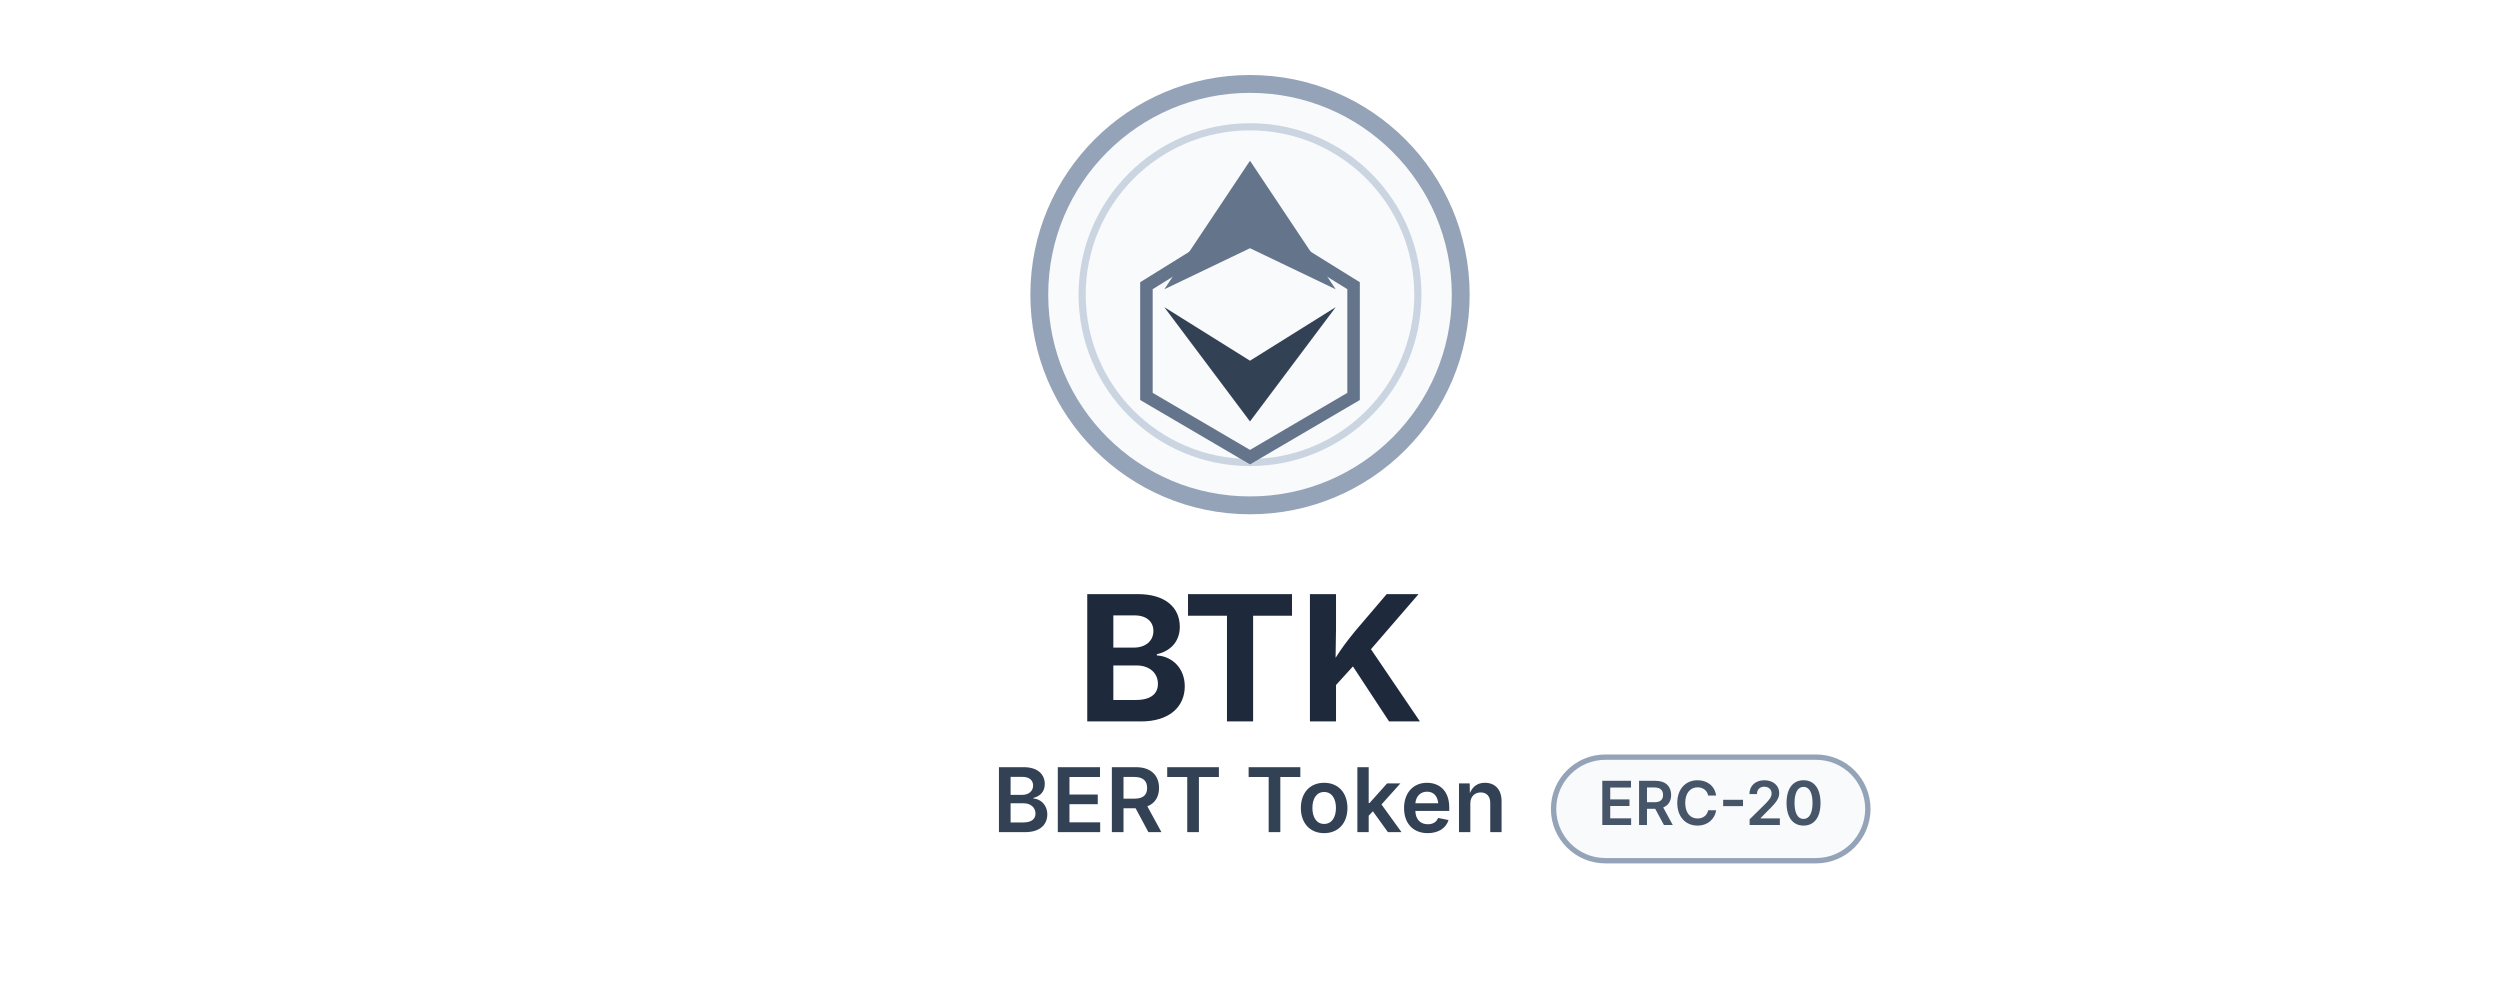
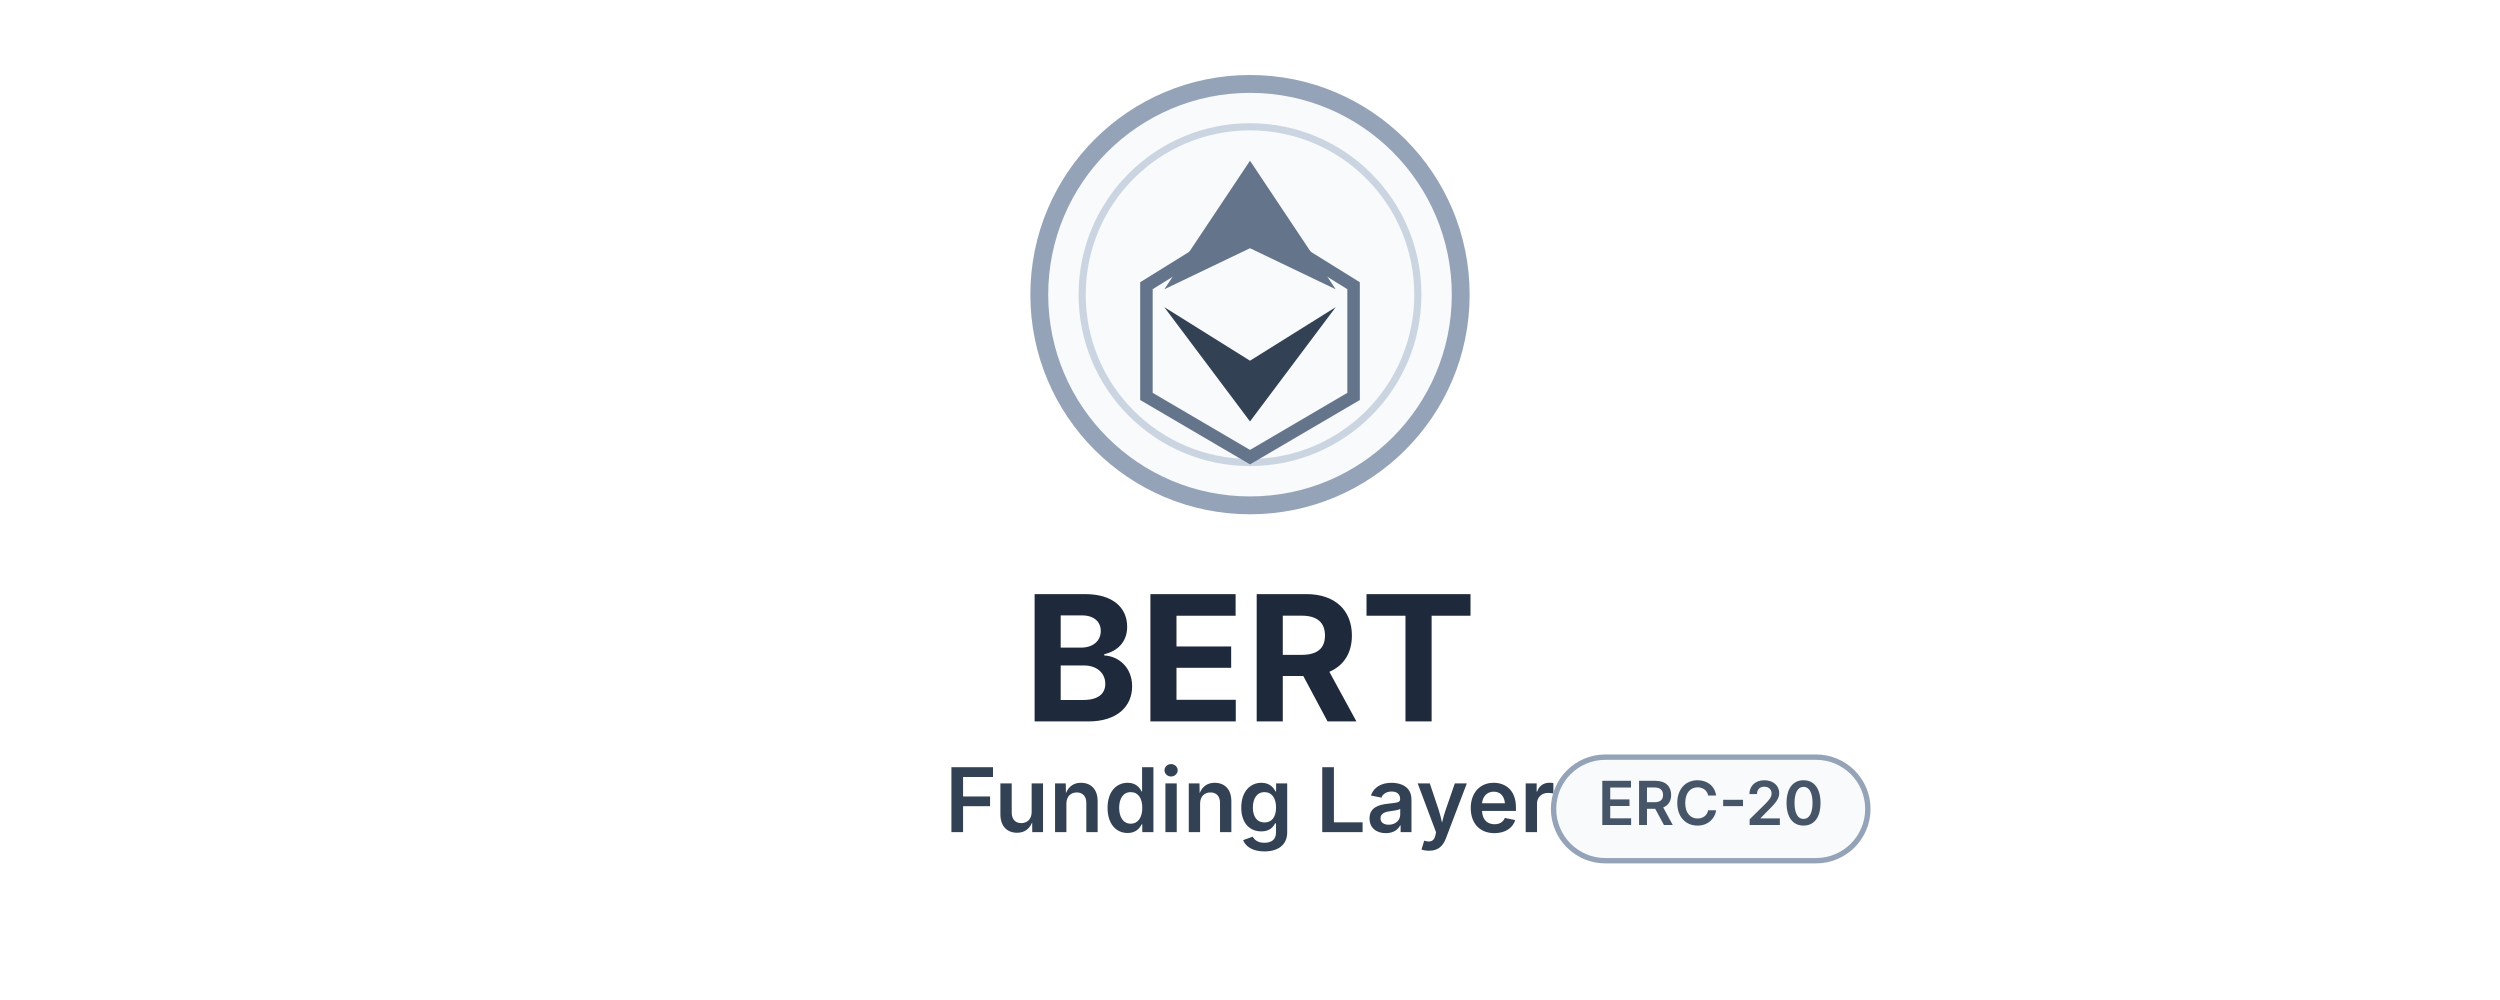
<svg xmlns="http://www.w3.org/2000/svg" width="1400" height="560" viewBox="0 0 1400 560" fill="none">
  <defs>
    <style>
      .t1 { font: 700 98px Inter, Segoe UI, Arial, sans-serif; fill: #1e293b; }
      .t2 { font: 600 50px Inter, Segoe UI, Arial, sans-serif; fill: #334155; }
      .t3 { font: 600 34px Inter, Segoe UI, Arial, sans-serif; fill: #475569; }
    </style>
  </defs>
  <circle cx="700" cy="165" r="118" fill="#f8fafc" stroke="#94a3b8" stroke-width="10" />
  <circle cx="700" cy="165" r="94" fill="none" stroke="#cbd5e1" stroke-width="4" />
  <polygon points="700,124 758,160 758,222 700,256 642,222 642,160" fill="none" stroke="#64748b" stroke-width="7" />
  <polygon points="700,90 652,162 700,139 748,162" fill="#64748b" />
  <polygon points="700,236 652,172 700,202 748,172" fill="#334155" />
-   <text x="700" y="404" text-anchor="middle" class="t1">BTK</text>
-   <text x="700" y="466" text-anchor="middle" class="t2">BERT Token</text>
+   <text x="700" y="404" text-anchor="middle" class="t1">BERT</text>
+   <text x="700" y="466" text-anchor="middle" class="t2">Funding Layer</text>
  <rect x="870" y="424" width="176" height="58" rx="29" fill="#f8fafc" stroke="#94a3b8" stroke-width="3" />
  <text x="958" y="462" text-anchor="middle" class="t3">ERC-20</text>
</svg>
